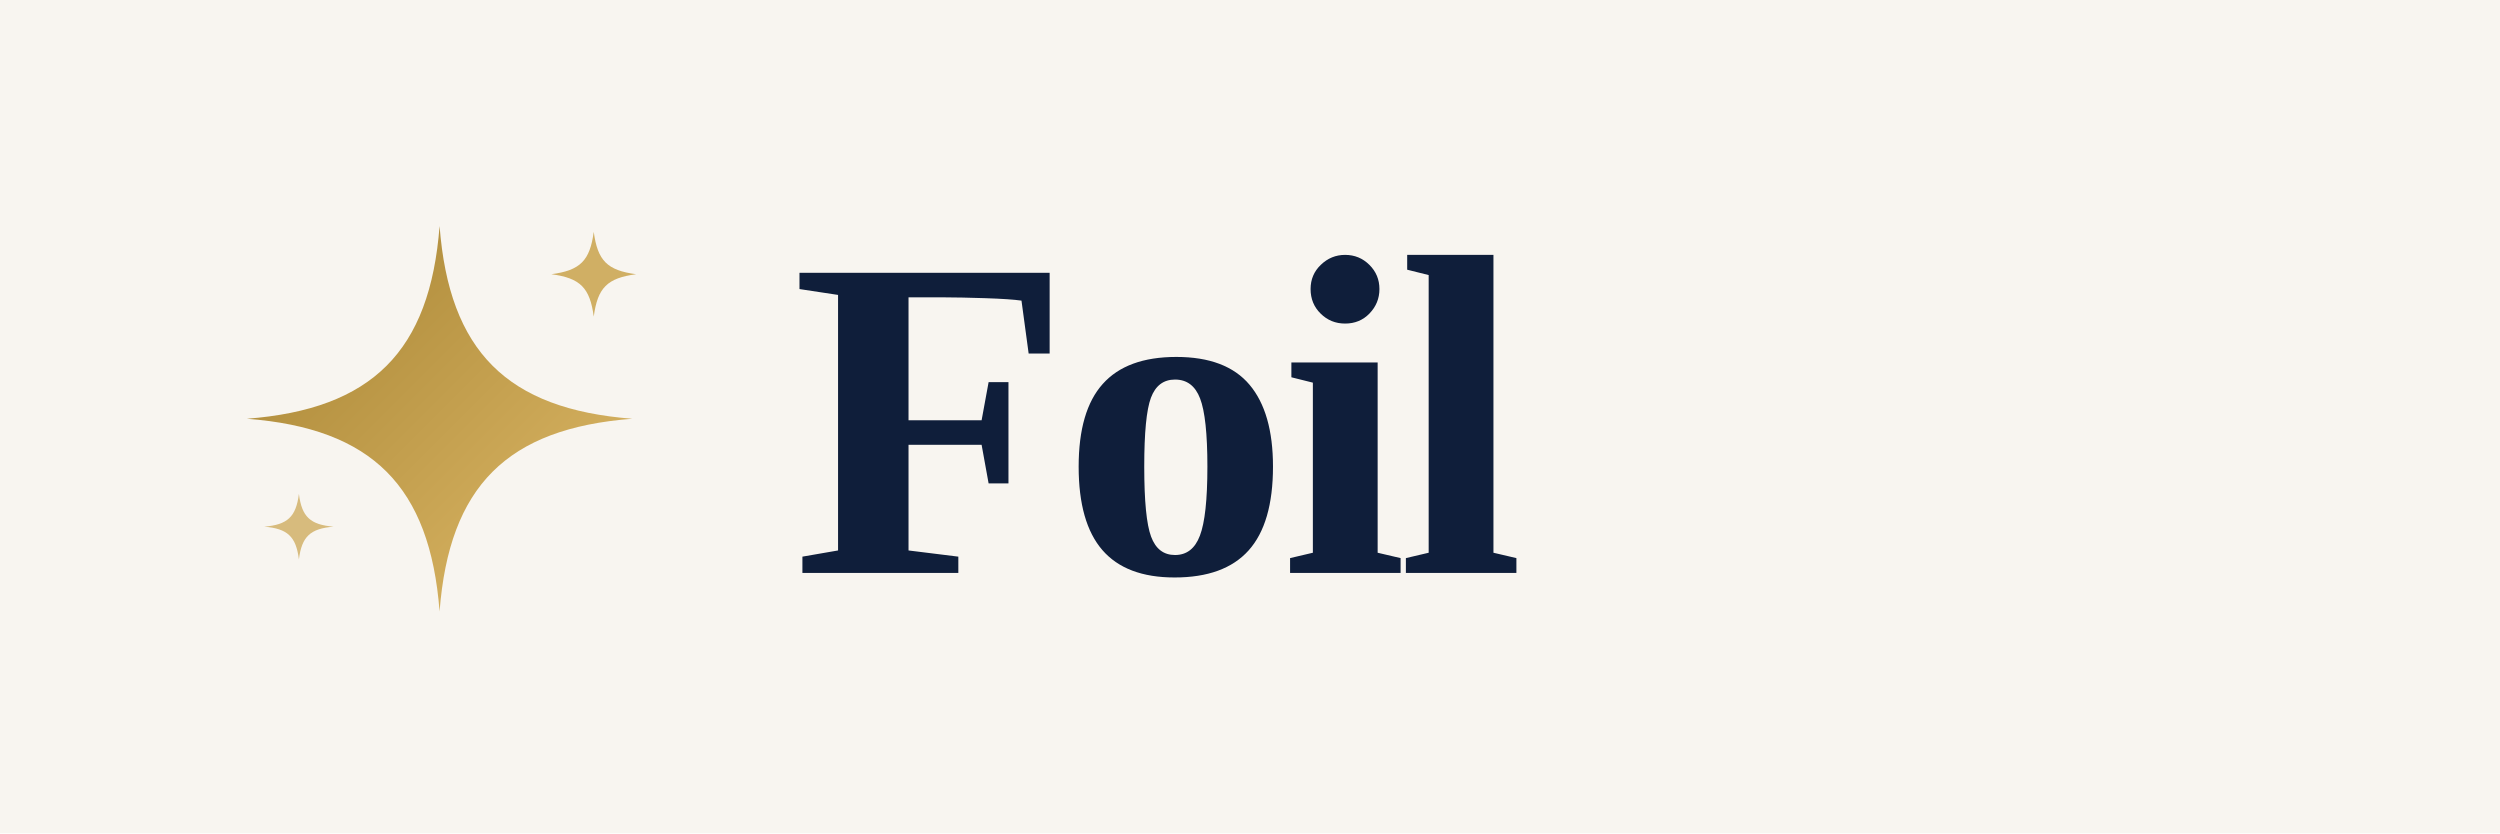
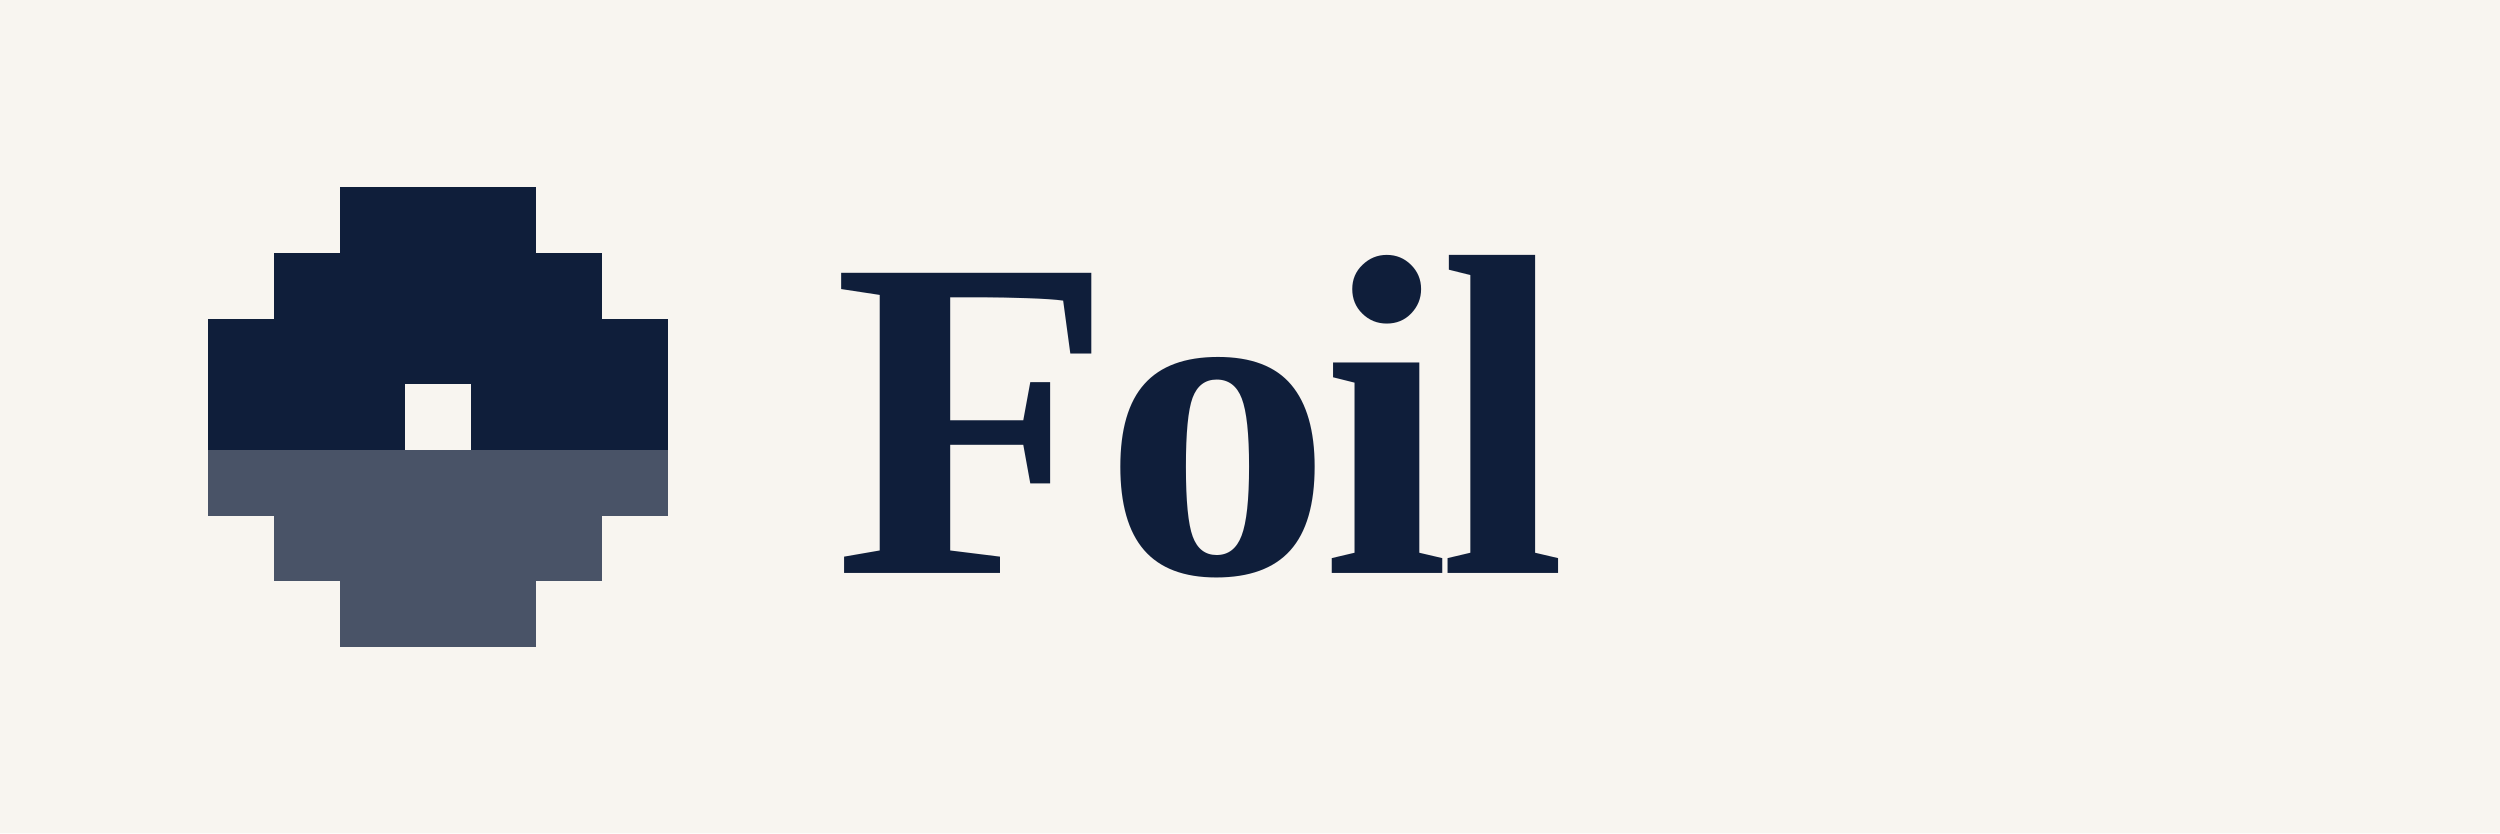
<svg xmlns="http://www.w3.org/2000/svg" viewBox="0 0 240 80" width="240" height="80">
-   <defs>
-     <linearGradient id="g" x1="0" y1="0" x2="48" y2="48" gradientUnits="userSpaceOnUse">
-       <stop offset="0%" stop-color="#a07d2c" />
-       <stop offset="50%" stop-color="#e6c170" />
-       <stop offset="100%" stop-color="#c9a24b" />
-     </linearGradient>
-   </defs>
  <rect width="240" height="80" fill="#f8f5f0" />
-   <g transform="translate(20 18) scale(1.85)">
-     <path d="M12 2 C 12.5 8.5, 15.5 11.5, 22 12 C 15.5 12.5, 12.5 15.5, 12 22 C 11.5 15.5, 8.5 12.5, 2 12 C 8.5 11.5, 11.5 8.5, 12 2 Z" fill="url(#g)" />
-     <path d="M20 2.3 C 20.2 3.8, 20.7 4.3, 22.2 4.5 C 20.7 4.7, 20.2 5.2, 20 6.7 C 19.8 5.2, 19.3 4.7, 17.8 4.5 C 19.3 4.3, 19.8 3.8, 20 2.3 Z" fill="#c9a24b" opacity="0.85" />
-     <path d="M4.7 15.9 C 4.85 17.1, 5.3 17.5, 6.5 17.6 C 5.3 17.7, 4.85 18.1, 4.7 19.3 C 4.55 18.1, 4.1 17.7, 2.9 17.6 C 4.1 17.5, 4.55 17.1, 4.7 15.9 Z" fill="#c9a24b" opacity="0.7" />
+   <g transform="translate(20 18) scale(6.3)" shape-rendering="crispEdges">
+     <g fill="#0f1e3a">
+       <rect x="2" y="0" width="3" height="1" />
+       <rect x="1" y="1" width="5" height="1" />
+       <rect x="0" y="2" width="7" height="1" />
+       <rect x="0" y="3" width="7" height="1" />
+     </g>
+     <g fill="#0f1e3a" opacity="0.75">
+       <rect x="0" y="4" width="7" height="1" />
+       <rect x="1" y="5" width="5" height="1" />
+       <rect x="2" y="6" width="3" height="1" />
+     </g>
+     <rect x="3" y="3" width="1" height="1" fill="#f8f5f0" />
  </g>
-   <text x="76" y="55" font-family="Fraunces, Georgia, 'Times New Roman', serif" font-weight="700" font-size="44" fill="#0f1e3a" letter-spacing="-1">Foil</text>
+   <text x="80" y="55" font-family="Fraunces, Georgia, 'Times New Roman', serif" font-weight="700" font-size="44" fill="#0f1e3a" letter-spacing="-1">Foil</text>
</svg>
